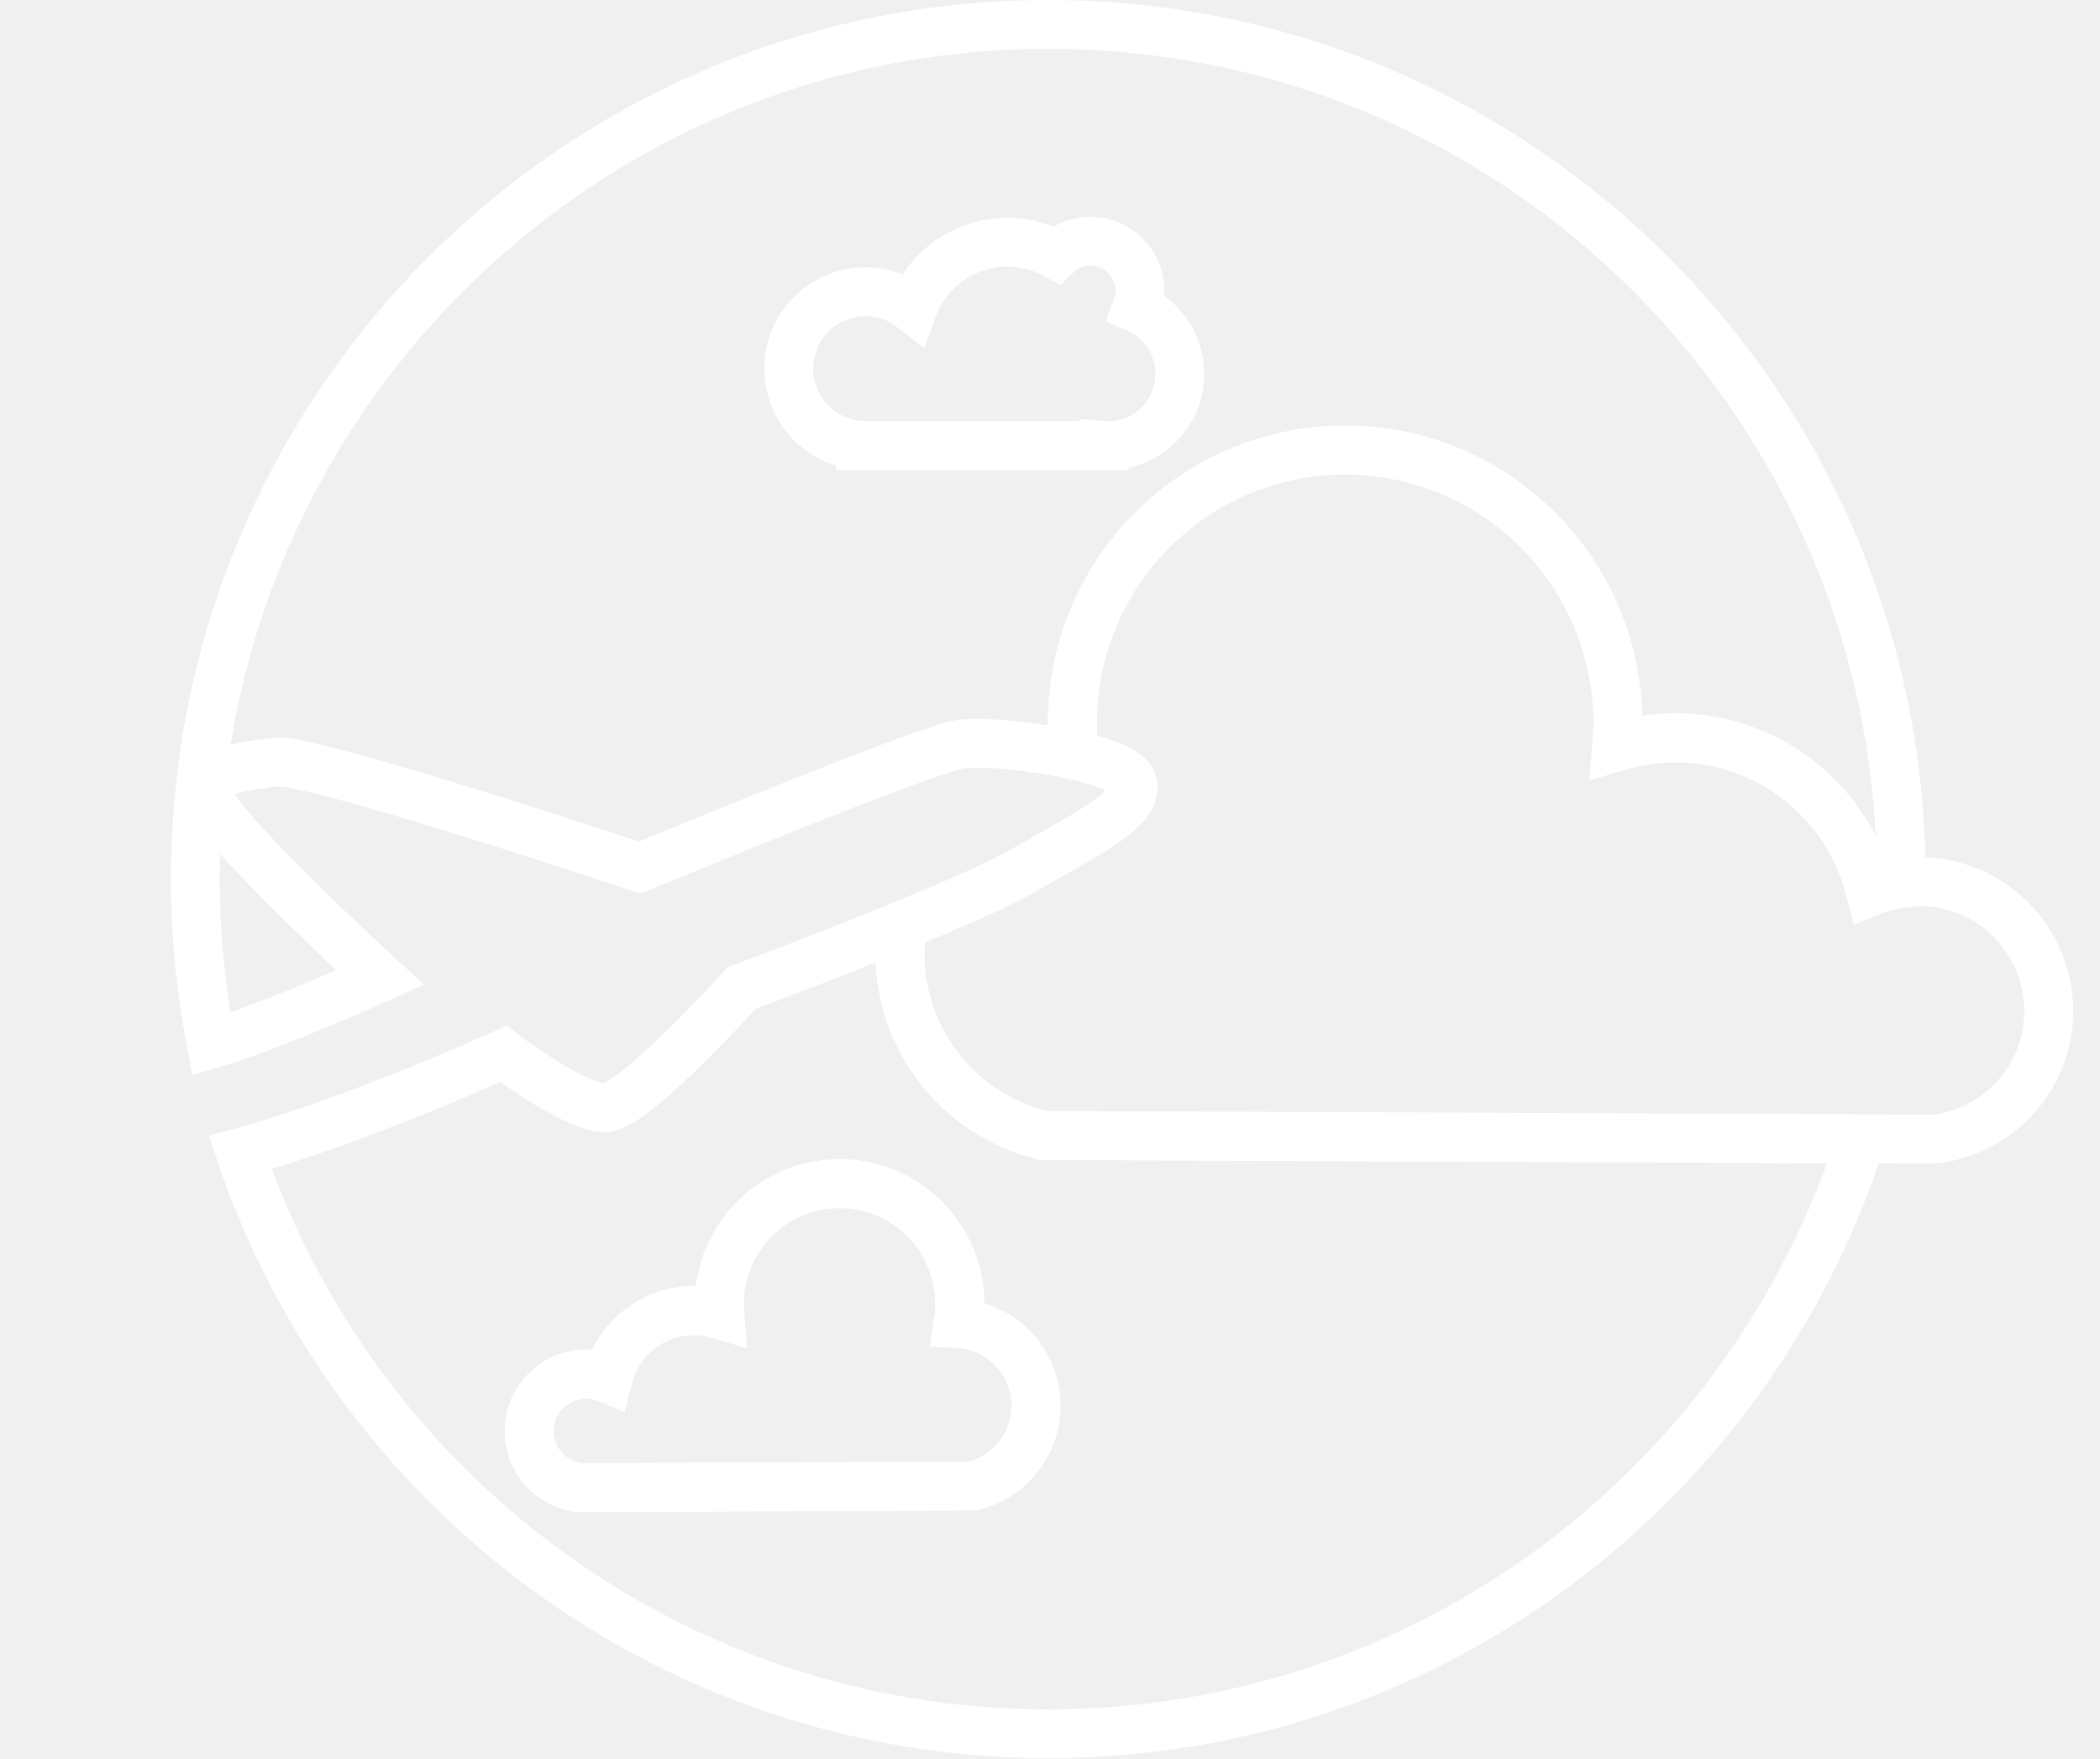
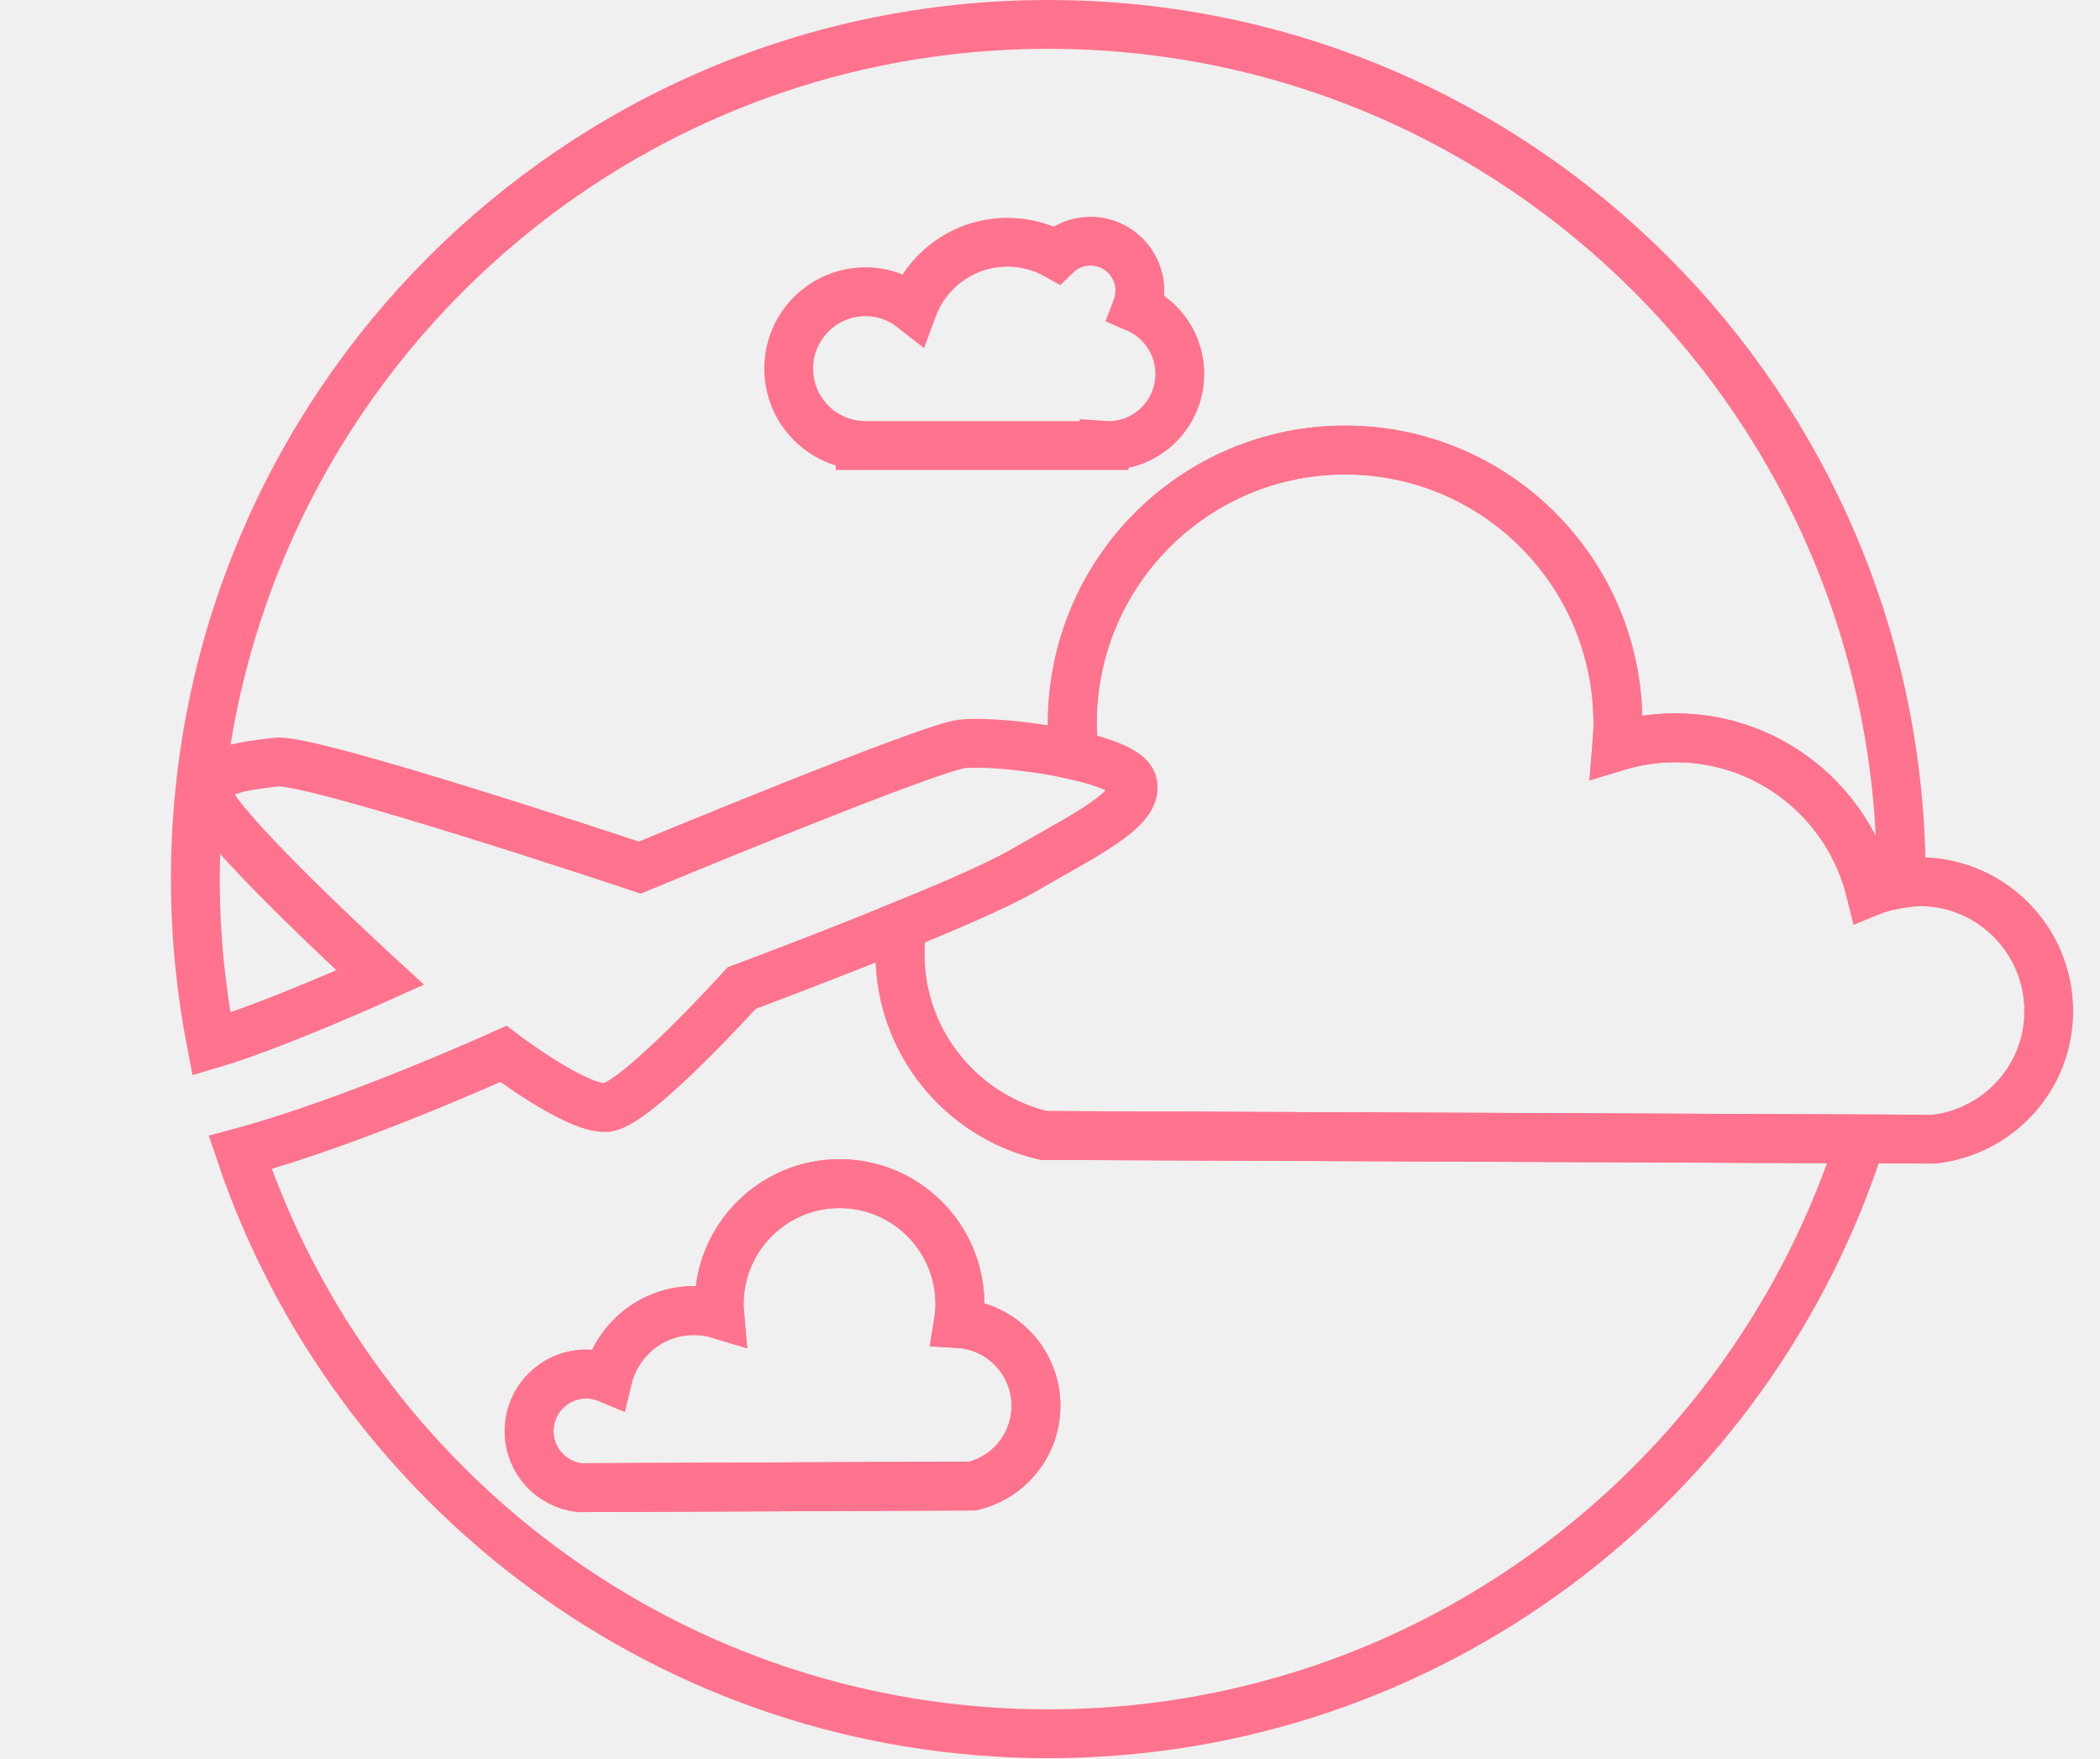
<svg xmlns="http://www.w3.org/2000/svg" width="86px" height="72px" viewBox="0 0 86 72" version="1.1">
  <defs />
  <g id="Page-1" stroke="none" stroke-width="1" fill="none" fill-rule="evenodd">
    <g id="icon_location_inflight_whiteon">
      <g id="icon_inflight">
        <rect id="Rectangle" x="0" y="0" width="86" height="72" />
-         <g transform="translate(8, 1)" stroke="#FFFFFF" stroke-width="2">
+         <g transform="translate(8, 1)" stroke="#ff738e" stroke-width="2">
          <path d="M0.504,31.458 C0.671,30.495 1.877,30.389 3.306,30.208 C4.734,30.027 18.202,34.53 18.202,34.53 C18.202,34.53 29.946,29.649 31.375,29.468 C32.208,29.363 34.317,29.543 36.006,29.925 C35.953,29.498 35.913,29.067 35.913,28.625 C35.913,22.441 40.915,17.43 47.085,17.43 C53.256,17.43 58.258,22.441 58.258,28.625 C58.258,28.944 58.237,29.259 58.211,29.572 C58.97,29.341 59.775,29.214 60.61,29.214 C64.483,29.214 67.723,31.897 68.601,35.506 C68.996,35.343 69.421,35.245 69.857,35.181 C69.858,35.121 69.862,35.061 69.862,35 C69.862,15.67 54.223,-0 34.931,-0 C15.639,-0 0,15.67 0,35 C0,37.313 0.23,39.571 0.656,41.758 C3.217,41.001 7.57,39.034 7.57,39.034 C7.57,39.034 0.336,32.421 0.504,31.458 Z" id="Stroke-1" />
          <path d="M31.83,59.855 L15.744,59.922 C14.578,59.792 13.669,58.813 13.669,57.609 C13.669,56.318 14.714,55.27 16.004,55.27 C16.318,55.27 16.617,55.333 16.889,55.446 C17.277,53.853 18.705,52.67 20.415,52.67 C20.783,52.67 21.137,52.726 21.474,52.828 C21.462,52.691 21.452,52.552 21.452,52.41 C21.452,49.683 23.66,47.471 26.382,47.471 C29.105,47.471 31.311,49.683 31.311,52.41 C31.311,52.68 31.285,52.942 31.243,53.199 C33.016,53.299 34.426,54.767 34.426,56.57 C34.426,58.167 33.318,59.502 31.83,59.855 Z M28.856,38.053 C28.856,37.658 28.895,37.272 28.952,36.895 C25.756,38.203 22.375,39.461 22.375,39.461 C22.375,39.461 18.051,44.245 16.844,44.353 C15.639,44.458 12.615,42.159 12.615,42.159 C12.615,42.159 6.476,44.948 1.836,46.196 C6.498,60.033 19.549,70 34.932,70 C50.52,70 63.719,59.766 68.215,45.639 L34.736,45.499 C31.367,44.7 28.856,41.672 28.856,38.053 Z" id="Stroke-3" />
          <path d="M68.214,45.639 L71.195,45.652 C73.838,45.356 75.9,43.136 75.9,40.409 C75.9,37.48 73.531,35.106 70.607,35.106 C70.351,35.106 70.105,35.145 69.858,35.181" id="Stroke-5" />
          <path d="M31.243,53.199 C31.285,52.942 31.311,52.679 31.311,52.41 C31.311,49.682 29.105,47.472 26.382,47.472 C23.659,47.472 21.452,49.682 21.452,52.41 C21.452,52.551 21.462,52.69 21.474,52.828 C21.138,52.726 20.783,52.671 20.414,52.671 C18.705,52.671 17.277,53.854 16.889,55.447 C16.617,55.334 16.318,55.27 16.004,55.27 C14.714,55.27 13.669,56.317 13.669,57.609 C13.669,58.813 14.578,59.792 15.744,59.923 L31.83,59.856 C33.318,59.503 34.425,58.166 34.425,56.57 C34.425,54.768 33.016,53.3 31.243,53.199 Z" id="Stroke-7" />
          <path d="M68.601,35.506 C67.723,31.897 64.484,29.214 60.61,29.214 C59.775,29.214 58.97,29.341 58.211,29.571 C58.237,29.259 58.258,28.944 58.258,28.625 C58.258,22.442 53.256,17.43 47.085,17.43 C40.915,17.43 35.913,22.442 35.913,28.625 C35.913,29.066 35.953,29.498 36.006,29.926 C37.216,30.2 38.214,30.577 38.37,31.027 C38.739,32.11 36.383,33.209 33.897,34.655 C32.931,35.216 30.979,36.066 28.952,36.895 C28.895,37.272 28.856,37.658 28.856,38.053 C28.856,41.672 31.367,44.7 34.737,45.499 L68.214,45.639" id="Stroke-9" />
          <path d="M69.858,35.181 C69.421,35.245 68.996,35.343 68.601,35.506" id="Stroke-11" />
          <path d="M38.549,11.619 C38.633,11.397 38.681,11.156 38.681,10.905 C38.681,9.784 37.775,8.877 36.658,8.877 C36.115,8.877 35.624,9.092 35.261,9.44 C34.666,9.108 33.983,8.921 33.256,8.921 C31.48,8.921 29.964,10.044 29.38,11.62 C28.846,11.2 28.175,10.947 27.443,10.947 C25.707,10.947 24.3,12.358 24.3,14.096 C24.3,15.763 25.592,17.125 27.227,17.235 L27.227,17.246 L37.218,17.246 L37.218,17.237 C37.274,17.241 37.331,17.246 37.389,17.246 C39.007,17.246 40.317,15.933 40.317,14.313 C40.317,13.105 39.589,12.07 38.549,11.619 Z" id="Stroke-13" />
        </g>
      </g>
    </g>
  </g>
</svg>
